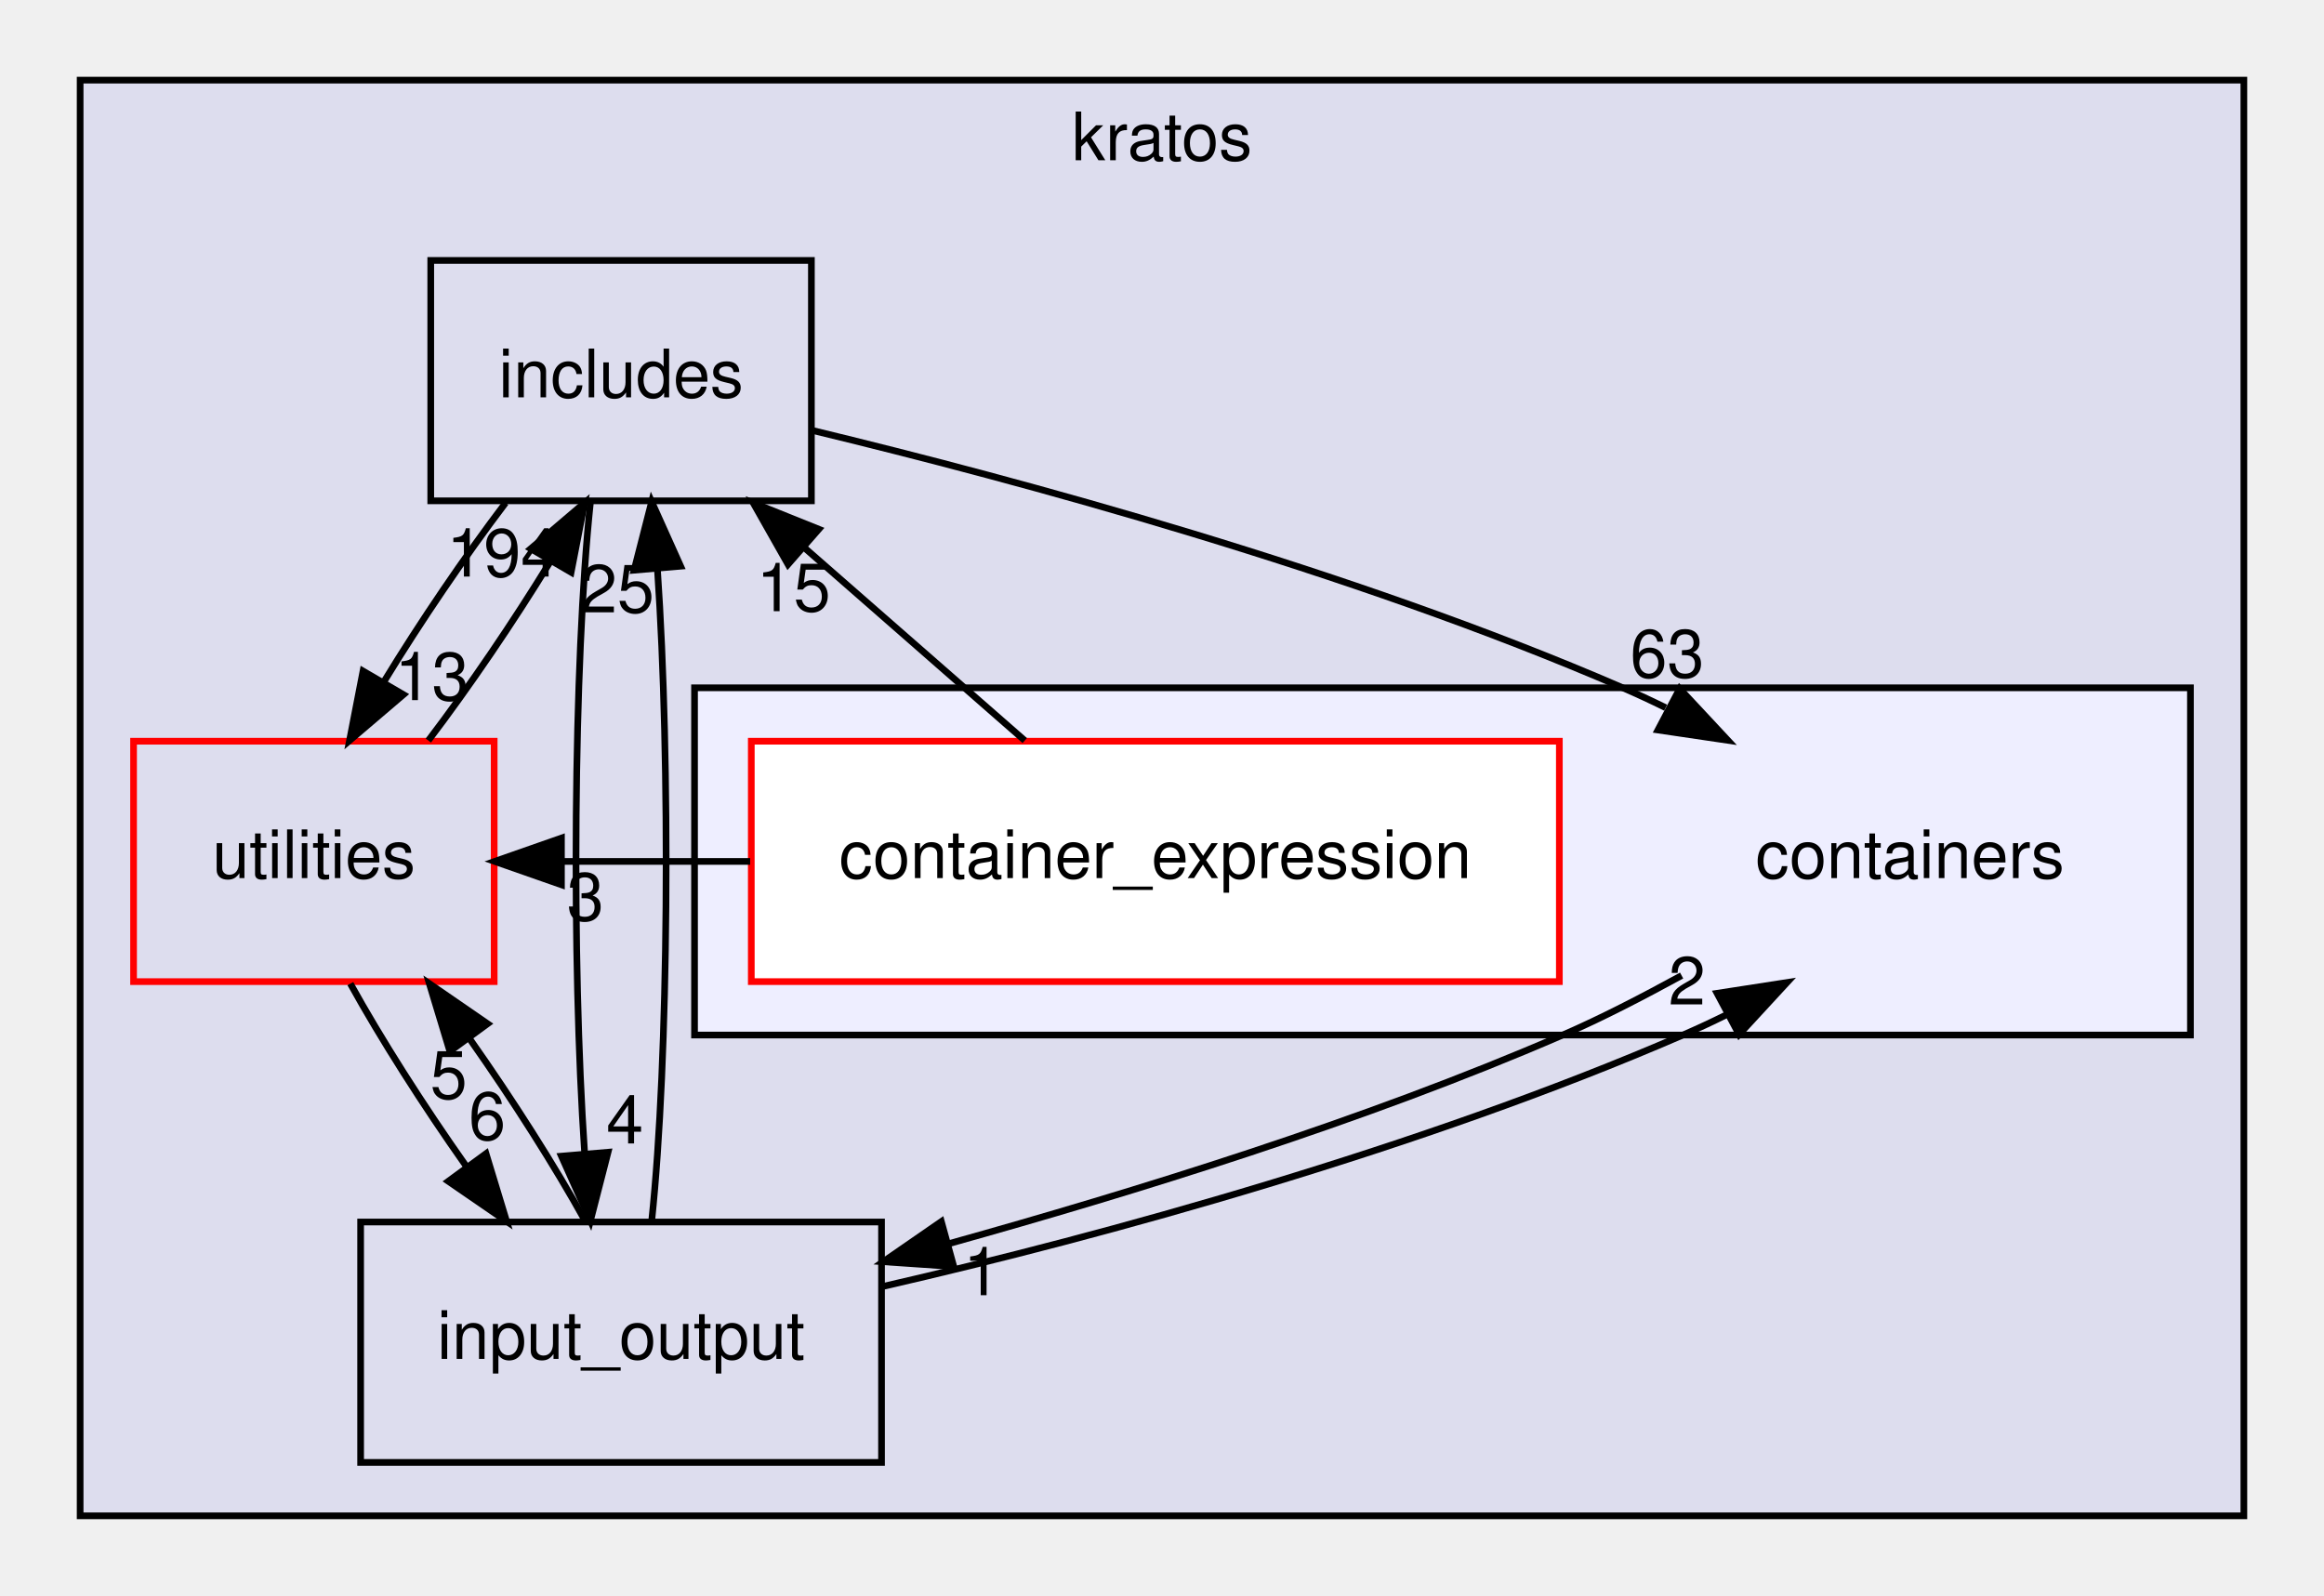
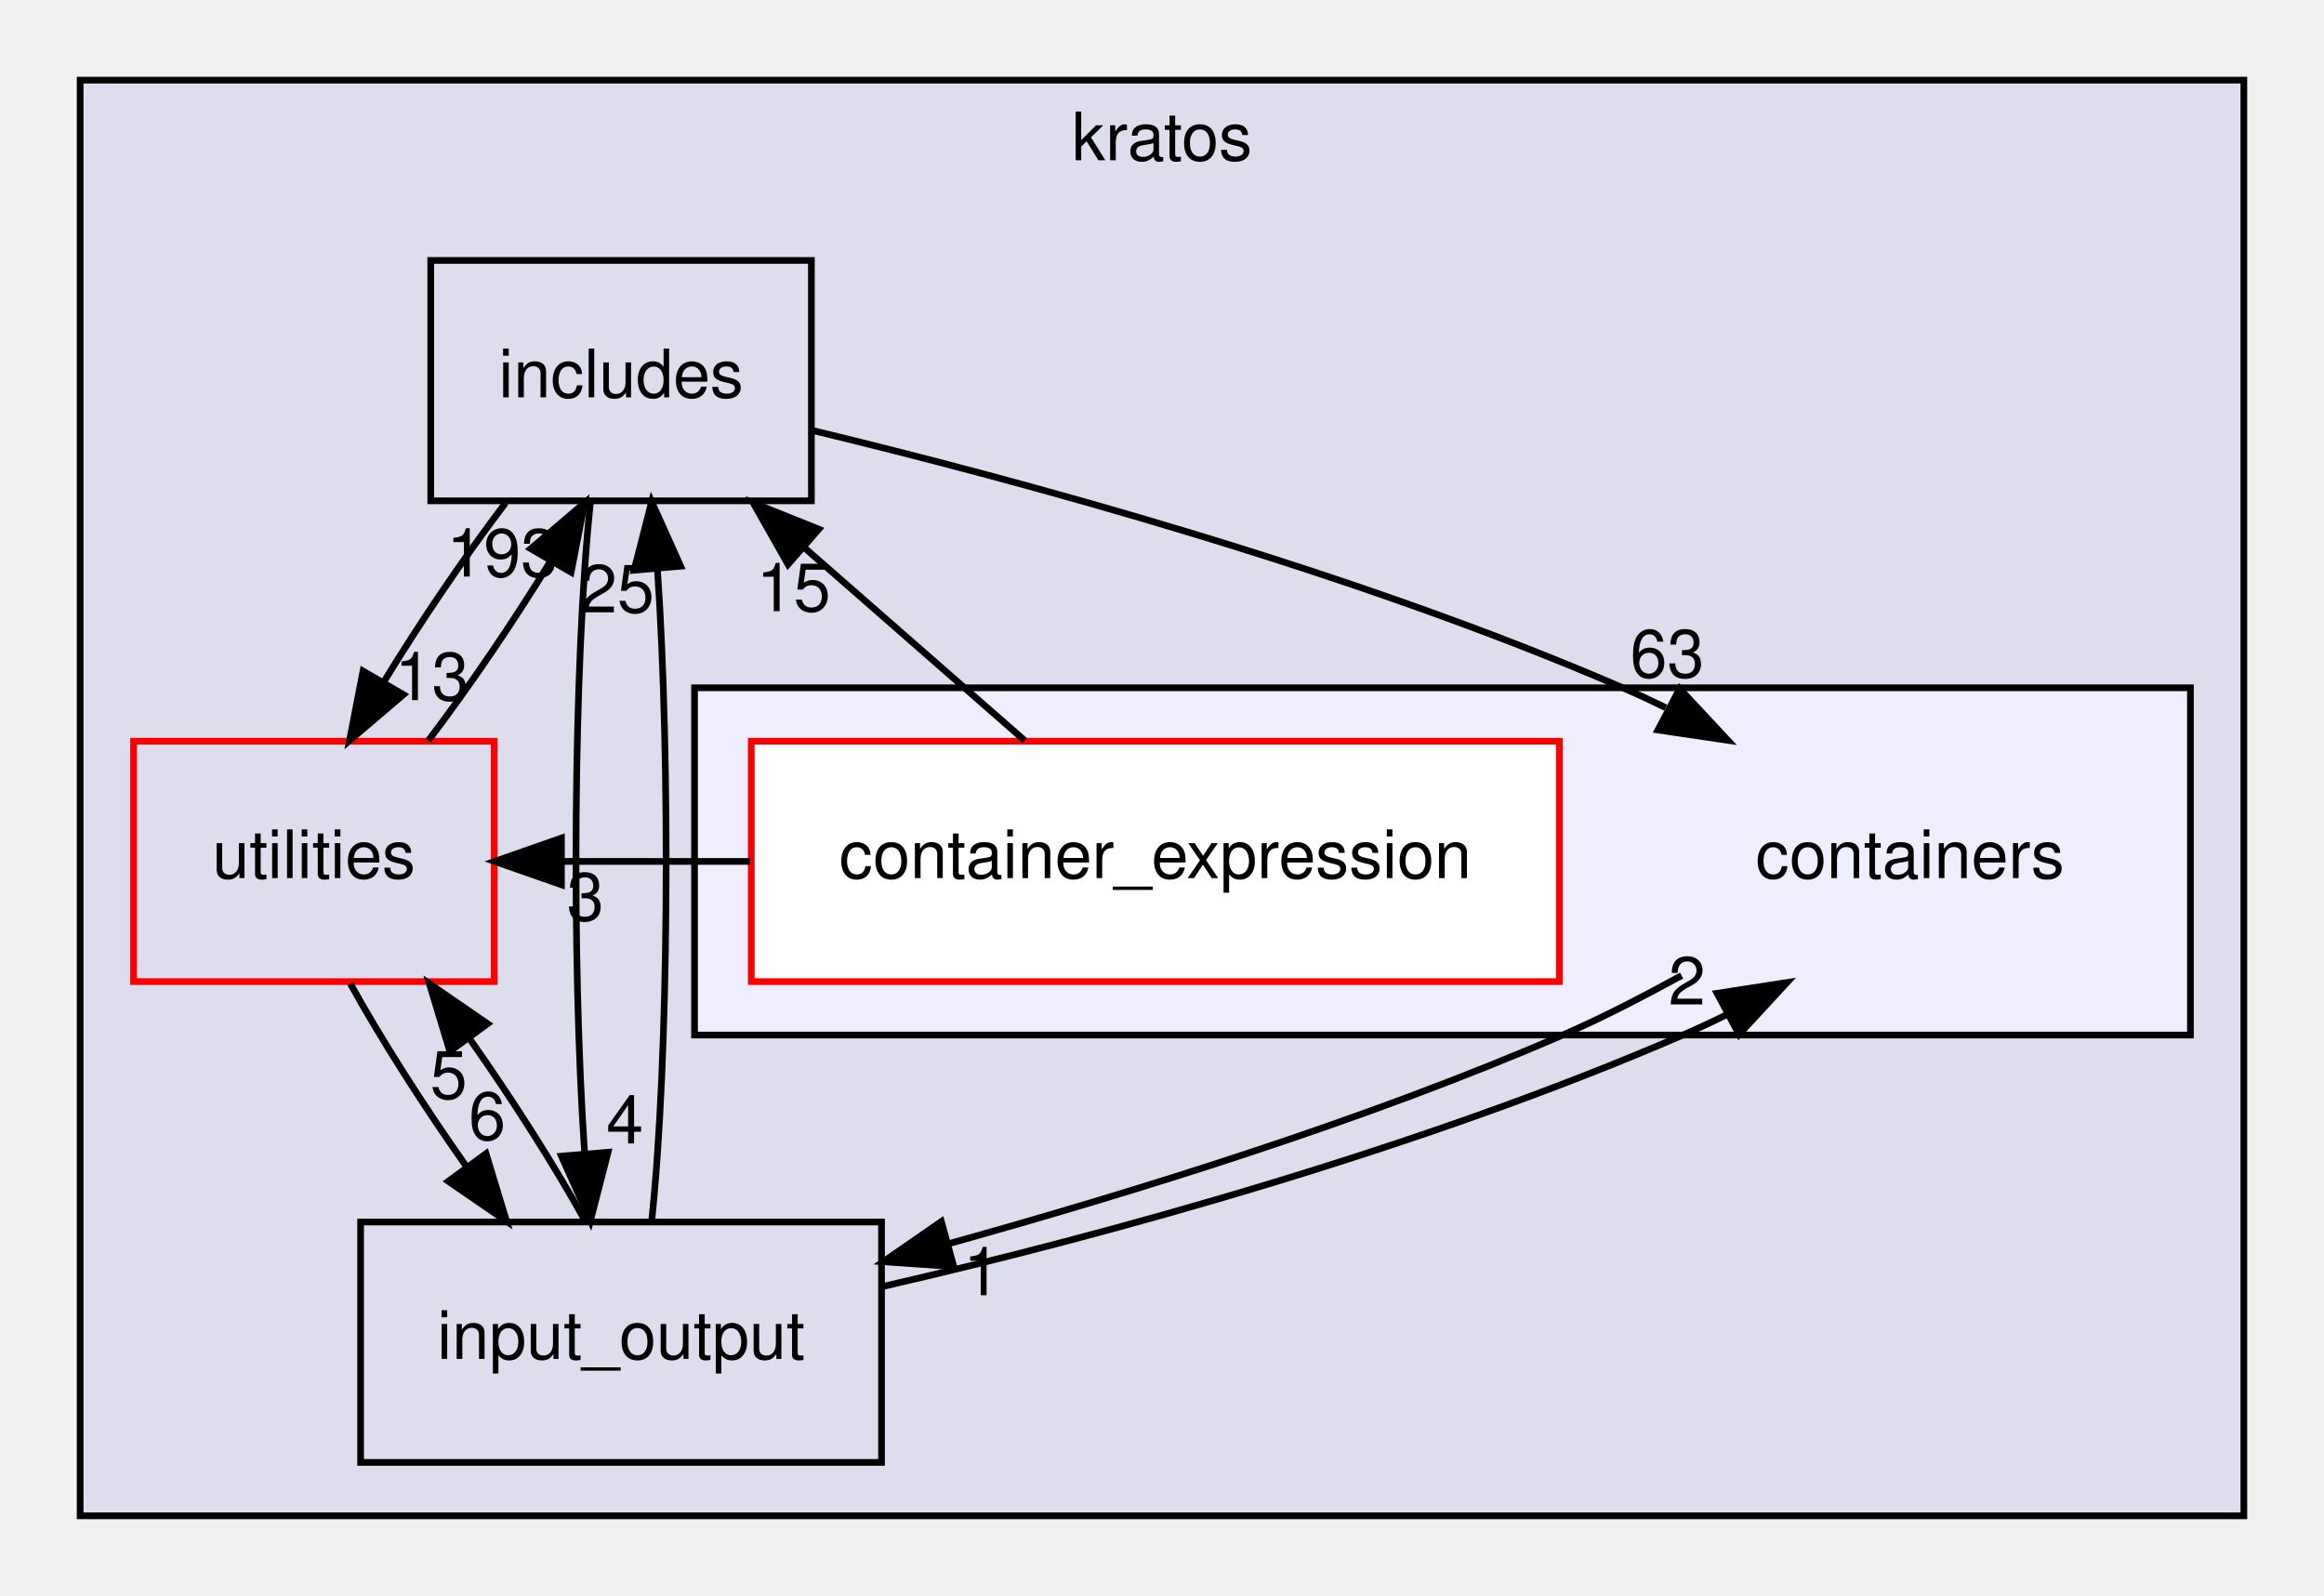
<svg xmlns="http://www.w3.org/2000/svg" xmlns:xlink="http://www.w3.org/1999/xlink" width="348pt" height="239pt" viewBox="0.00 0.00 348.00 239.00">
  <g id="graph0" class="graph" transform="scale(1 1) rotate(0) translate(4 235)">
    <g id="clust1" class="cluster">
      <g id="a_clust1">
        <a xlink:href="dir_8fc3e8efef0bfca4a113d719cbd52afb.html" target="_top" xlink:title="kratos">
          <polygon fill="#ddddee" stroke="black" points="8,-8 8,-223 332,-223 332,-8 8,-8" />
          <text text-anchor="middle" x="170" y="-211" font-family="Helvetica,sans-Serif" font-size="10.00">kratos</text>
        </a>
      </g>
    </g>
    <g id="clust2" class="cluster">
      <g id="a_clust2">
        <a xlink:href="dir_80b24cd11685060440d77842b83d8f07.html" target="_top">
          <polygon fill="#eeeeff" stroke="black" points="100,-80 100,-132 324,-132 324,-80 100,-80" />
        </a>
      </g>
    </g>
    <g id="node1" class="node">
      <g id="a_node1">
        <a xlink:href="dir_6da2b5da699b6e8099c18b866a052d71.html" target="_top" xlink:title="includes">
          <polygon fill="none" stroke="black" points="117.5,-196 60.5,-196 60.5,-160 117.5,-160 117.5,-196" />
          <text text-anchor="middle" x="89" y="-175.5" font-family="Helvetica,sans-Serif" font-size="10.00">includes</text>
        </a>
      </g>
    </g>
    <g id="node2" class="node">
      <g id="a_node2">
        <a xlink:href="dir_70f98bb657cca0a872199855cac08757.html" target="_top" xlink:title="utilities">
          <polygon fill="none" stroke="red" points="70,-124 16,-124 16,-88 70,-88 70,-124" />
          <text text-anchor="middle" x="43" y="-103.5" font-family="Helvetica,sans-Serif" font-size="10.00">utilities</text>
        </a>
      </g>
    </g>
    <g id="edge6" class="edge">
      <path fill="none" stroke="black" d="M71.71,-159.7C65.59,-151.64 58.97,-141.89 53.53,-132.98" />
      <polygon fill="black" stroke="black" points="56.41,-130.98 48.34,-124.1 50.36,-134.51 56.41,-130.98" />
      <g id="a_edge6-headlabel">
        <a xlink:href="dir_000694_000695.html" target="_top" xlink:title="13">
          <text text-anchor="middle" x="60.67" y="-130.15" font-family="Helvetica,sans-Serif" font-size="10.00">13</text>
        </a>
      </g>
    </g>
    <g id="node3" class="node">
      <g id="a_node3">
        <a xlink:href="dir_a8ba84f8eb43664bd905ad17f89003d4.html" target="_top" xlink:title="input_output">
          <polygon fill="none" stroke="black" points="128,-52 50,-52 50,-16 128,-16 128,-52" />
          <text text-anchor="middle" x="89" y="-31.5" font-family="Helvetica,sans-Serif" font-size="10.00">input_output</text>
        </a>
      </g>
    </g>
    <g id="edge8" class="edge">
      <path fill="none" stroke="black" d="M84.42,-159.87C81.86,-135.67 81.57,-91.21 83.54,-62.39" />
      <polygon fill="black" stroke="black" points="87.05,-62.45 84.41,-52.19 80.07,-61.86 87.05,-62.45" />
      <g id="a_edge8-headlabel">
        <a xlink:href="dir_000694_000696.html" target="_top" xlink:title="4">
          <text text-anchor="middle" x="89.57" y="-63.77" font-family="Helvetica,sans-Serif" font-size="10.00">4</text>
        </a>
      </g>
    </g>
    <g id="node4" class="node">
      <text text-anchor="middle" x="282" y="-103.5" font-family="Helvetica,sans-Serif" font-size="10.00">containers</text>
    </g>
    <g id="edge7" class="edge">
      <path fill="none" stroke="black" d="M117.62,-170.55C148.34,-163.13 198.21,-149.68 239,-132 241.12,-131.08 243.28,-130.08 245.42,-129.02" />
      <polygon fill="black" stroke="black" points="247.52,-131.87 254.74,-124.13 244.26,-125.68 247.52,-131.87" />
      <g id="a_edge7-headlabel">
        <a xlink:href="dir_000694_000684.html" target="_top" xlink:title="63">
          <text text-anchor="middle" x="245.65" y="-133.56" font-family="Helvetica,sans-Serif" font-size="10.00">63</text>
        </a>
      </g>
    </g>
    <g id="edge4" class="edge">
      <path fill="none" stroke="black" d="M60.14,-124.1C66.25,-132.13 72.87,-141.87 78.34,-150.8" />
      <polygon fill="black" stroke="black" points="75.47,-152.83 83.54,-159.7 81.52,-149.3 75.47,-152.83" />
      <g id="a_edge4-headlabel">
-         <a xlink:href="dir_000695_000694.html" target="_top" xlink:title="194">
-           <text text-anchor="middle" x="71.21" y="-148.66" font-family="Helvetica,sans-Serif" font-size="10.00">194</text>
+         <a xlink:href="dir_000695_000694.html" target="_top" xlink:title="193">
+           <text text-anchor="middle" x="71.21" y="-148.66" font-family="Helvetica,sans-Serif" font-size="10.00">193</text>
        </a>
      </g>
    </g>
    <g id="edge5" class="edge">
      <path fill="none" stroke="black" d="M48.46,-87.7C53.01,-79.47 59.37,-69.48 65.77,-60.42" />
      <polygon fill="black" stroke="black" points="68.78,-62.24 71.86,-52.1 63.13,-58.1 68.78,-62.24" />
      <g id="a_edge5-headlabel">
        <a xlink:href="dir_000695_000696.html" target="_top" xlink:title="6">
          <text text-anchor="middle" x="68.95" y="-64.32" font-family="Helvetica,sans-Serif" font-size="10.00">6</text>
        </a>
      </g>
    </g>
    <g id="edge9" class="edge">
      <path fill="none" stroke="black" d="M93.59,-52.19C96.15,-76.42 96.43,-120.89 94.45,-149.68" />
      <polygon fill="black" stroke="black" points="90.95,-149.61 93.58,-159.87 97.92,-150.21 90.95,-149.61" />
      <g id="a_edge9-headlabel">
        <a xlink:href="dir_000696_000694.html" target="_top" xlink:title="25">
          <text text-anchor="middle" x="88.42" y="-143.29" font-family="Helvetica,sans-Serif" font-size="10.00">25</text>
        </a>
      </g>
    </g>
    <g id="edge10" class="edge">
      <path fill="none" stroke="black" d="M83.66,-52.1C79.13,-60.3 72.78,-70.28 66.38,-79.36" />
      <polygon fill="black" stroke="black" points="63.36,-77.56 60.29,-87.7 69.01,-81.69 63.36,-77.56" />
      <g id="a_edge10-headlabel">
        <a xlink:href="dir_000696_000695.html" target="_top" xlink:title="5">
          <text text-anchor="middle" x="63.19" y="-70.48" font-family="Helvetica,sans-Serif" font-size="10.00">5</text>
        </a>
      </g>
    </g>
    <g id="edge11" class="edge">
      <path fill="none" stroke="black" d="M128.3,-42.37C161.29,-49.94 208.84,-63.02 248,-80 250.12,-80.92 252.28,-81.92 254.41,-82.98" />
      <polygon fill="black" stroke="black" points="253.12,-86.25 263.59,-87.87 256.41,-80.08 253.12,-86.25" />
      <g id="a_edge11-headlabel">
        <a xlink:href="dir_000696_000684.html" target="_top" xlink:title="2">
          <text text-anchor="middle" x="248.61" y="-84.57" font-family="Helvetica,sans-Serif" font-size="10.00">2</text>
        </a>
      </g>
    </g>
    <g id="edge1" class="edge">
      <path fill="none" stroke="black" d="M247.81,-88.91C241.93,-85.7 235.86,-82.54 230,-80 200.23,-67.09 165.62,-56.44 138.06,-48.75" />
      <polygon fill="black" stroke="black" points="138.82,-45.33 128.25,-46.05 136.96,-52.07 138.82,-45.33" />
      <g id="a_edge1-headlabel">
        <a xlink:href="dir_000684_000696.html" target="_top" xlink:title="1">
          <text text-anchor="middle" x="143.04" y="-41.04" font-family="Helvetica,sans-Serif" font-size="10.00">1</text>
        </a>
      </g>
    </g>
    <g id="node5" class="node">
      <g id="a_node5">
        <a xlink:href="dir_09c17475665def07b5d559d8581b0478.html" target="_top" xlink:title="container_expression">
          <polygon fill="white" stroke="red" points="229.5,-124 108.5,-124 108.5,-88 229.5,-88 229.5,-124" />
          <text text-anchor="middle" x="169" y="-103.5" font-family="Helvetica,sans-Serif" font-size="10.00">container_expression</text>
        </a>
      </g>
    </g>
    <g id="edge2" class="edge">
      <path fill="none" stroke="black" d="M149.45,-124.1C139.51,-132.8 127.26,-143.52 116.39,-153.03" />
      <polygon fill="black" stroke="black" points="114,-150.48 108.78,-159.7 118.61,-155.75 114,-150.48" />
      <g id="a_edge2-headlabel">
        <a xlink:href="dir_000685_000694.html" target="_top" xlink:title="15">
          <text text-anchor="middle" x="114.83" y="-143.47" font-family="Helvetica,sans-Serif" font-size="10.00">15</text>
        </a>
      </g>
    </g>
    <g id="edge3" class="edge">
      <path fill="none" stroke="black" d="M108.33,-106C98.96,-106 89.6,-106 80.23,-106" />
      <polygon fill="black" stroke="black" points="80.07,-102.5 70.07,-106 80.07,-109.5 80.07,-102.5" />
      <g id="a_edge3-headlabel">
        <a xlink:href="dir_000685_000695.html" target="_top" xlink:title="3">
          <text text-anchor="middle" x="83.66" y="-97.16" font-family="Helvetica,sans-Serif" font-size="10.00">3</text>
        </a>
      </g>
    </g>
  </g>
</svg>
